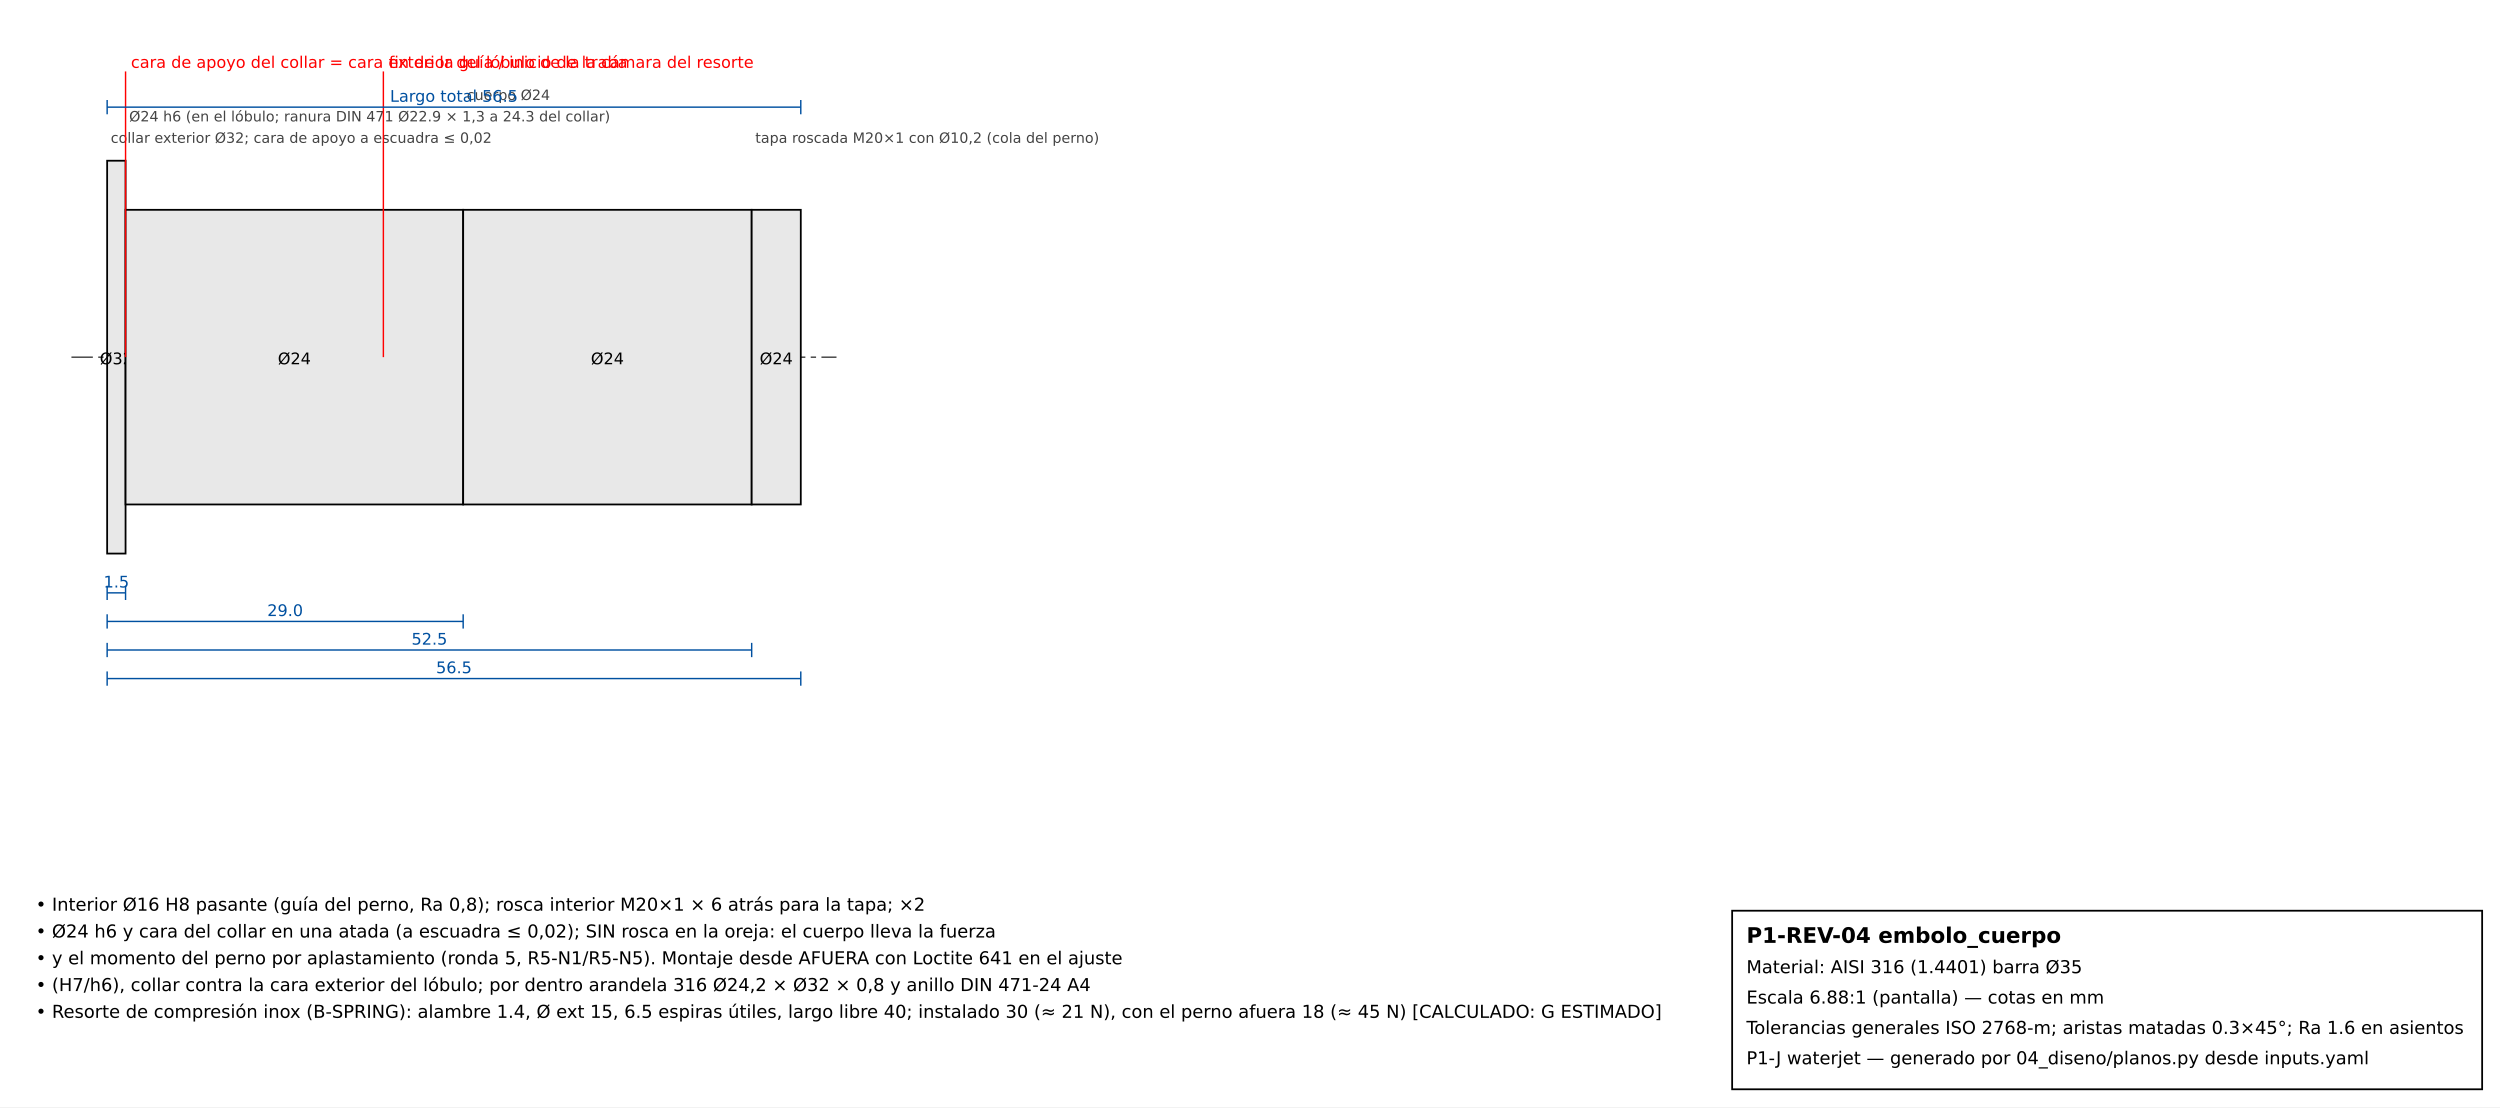
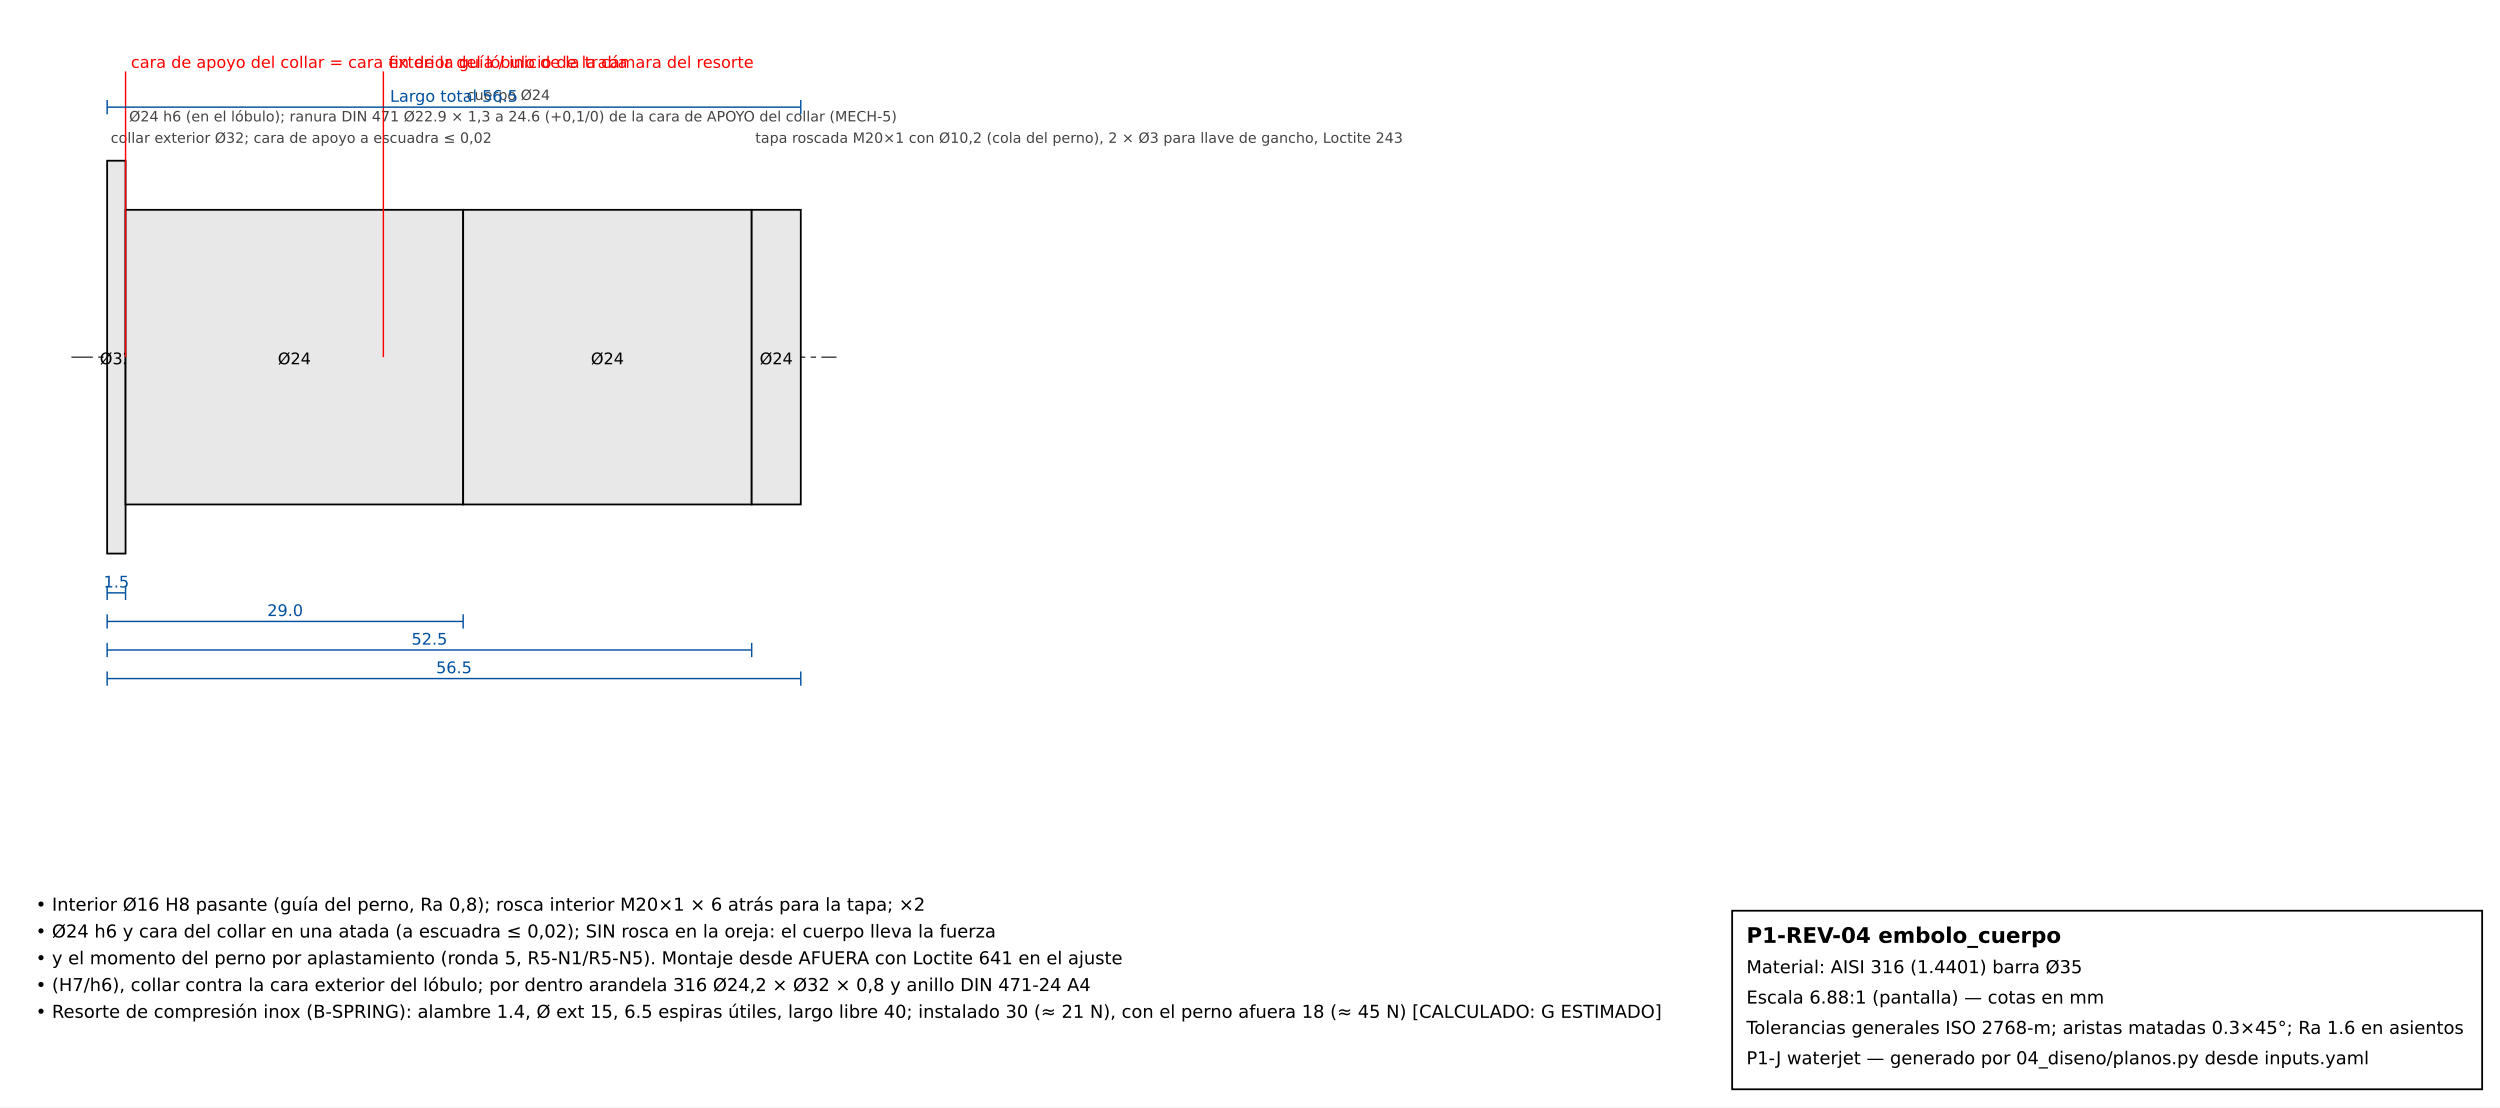
<svg xmlns="http://www.w3.org/2000/svg" baseProfile="full" height="620" version="1.1" width="1400">
  <defs />
  <rect fill="white" height="620" width="1400" x="0" y="0" />
  <line stroke="black" stroke-dasharray="12,3,3,3" stroke-width="0.6" x1="40" x2="468.438" y1="200" y2="200" />
  <rect fill="#e8e8e8" height="220.0" stroke="black" stroke-width="1" width="10.312" x="60" y="90.0" />
  <text font-family="DejaVu Sans" font-size="9" text-anchor="middle" x="65.156" y="204">Ø32</text>
  <line stroke="#0050a0" stroke-width="0.8" x1="60" x2="70.312" y1="332.0" y2="332.0" />
  <line stroke="#0050a0" stroke-width="0.8" x1="60" x2="60" y1="328.0" y2="336.0" />
  <line stroke="#0050a0" stroke-width="0.8" x1="70.312" x2="70.312" y1="328.0" y2="336.0" />
  <text fill="#0050a0" font-family="DejaVu Sans" font-size="9" text-anchor="middle" x="65.156" y="329.0">1.5</text>
  <text fill="#444" font-family="DejaVu Sans" font-size="8" x="62" y="80.0">collar exterior Ø32; cara de apoyo a escuadra ≤ 0,02</text>
  <rect fill="#e8e8e8" height="165.0" stroke="black" stroke-width="1" width="189.062" x="70.312" y="117.5" />
  <text font-family="DejaVu Sans" font-size="9" text-anchor="middle" x="164.844" y="204">Ø24</text>
  <line stroke="#0050a0" stroke-width="0.8" x1="60" x2="259.375" y1="348.0" y2="348.0" />
  <line stroke="#0050a0" stroke-width="0.8" x1="60" x2="60" y1="344.0" y2="352.0" />
  <line stroke="#0050a0" stroke-width="0.8" x1="259.375" x2="259.375" y1="344.0" y2="352.0" />
  <text fill="#0050a0" font-family="DejaVu Sans" font-size="9" text-anchor="middle" x="159.688" y="345.0">29.0</text>
-   <text fill="#444" font-family="DejaVu Sans" font-size="8" x="72.312" y="68.0">Ø24 h6 (en el lóbulo; ranura DIN 471 Ø22.9 × 1,3 a 24.3 del collar)</text>
+   <text fill="#444" font-family="DejaVu Sans" font-size="8" x="72.312" y="68.0">Ø24 h6 (en el lóbulo); ranura DIN 471 Ø22.9 × 1,3 a 24.6 (+0,1/0) de la cara de APOYO del collar (MECH-5)</text>
  <rect fill="#e8e8e8" height="165.0" stroke="black" stroke-width="1" width="161.562" x="259.375" y="117.5" />
  <text font-family="DejaVu Sans" font-size="9" text-anchor="middle" x="340.156" y="204">Ø24</text>
  <line stroke="#0050a0" stroke-width="0.8" x1="60" x2="420.938" y1="364.0" y2="364.0" />
  <line stroke="#0050a0" stroke-width="0.8" x1="60" x2="60" y1="360.0" y2="368.0" />
  <line stroke="#0050a0" stroke-width="0.8" x1="420.938" x2="420.938" y1="360.0" y2="368.0" />
  <text fill="#0050a0" font-family="DejaVu Sans" font-size="9" text-anchor="middle" x="240.469" y="361.0">52.5</text>
  <text fill="#444" font-family="DejaVu Sans" font-size="8" x="261.375" y="56.0">cuerpo Ø24</text>
  <rect fill="#e8e8e8" height="165.0" stroke="black" stroke-width="1" width="27.5" x="420.938" y="117.5" />
  <text font-family="DejaVu Sans" font-size="9" text-anchor="middle" x="434.688" y="204">Ø24</text>
  <line stroke="#0050a0" stroke-width="0.8" x1="60" x2="448.438" y1="380.0" y2="380.0" />
  <line stroke="#0050a0" stroke-width="0.8" x1="60" x2="60" y1="376.0" y2="384.0" />
  <line stroke="#0050a0" stroke-width="0.8" x1="448.438" x2="448.438" y1="376.0" y2="384.0" />
  <text fill="#0050a0" font-family="DejaVu Sans" font-size="9" text-anchor="middle" x="254.219" y="377.0">56.5</text>
-   <text fill="#444" font-family="DejaVu Sans" font-size="8" x="422.938" y="80.0">tapa roscada M20×1 con Ø10,2 (cola del perno)</text>
+   <text fill="#444" font-family="DejaVu Sans" font-size="8" x="422.938" y="80.0">tapa roscada M20×1 con Ø10,2 (cola del perno), 2 × Ø3 para llave de gancho, Loctite 243</text>
  <line stroke="red" stroke-width="0.8" x1="70.312" x2="70.312" y1="40.0" y2="200" />
  <text fill="red" font-family="DejaVu Sans" font-size="9" x="73.312" y="38.0">cara de apoyo del collar = cara exterior del lóbulo de la traba</text>
  <line stroke="red" stroke-width="0.8" x1="214.688" x2="214.688" y1="40.0" y2="200" />
  <text fill="red" font-family="DejaVu Sans" font-size="9" x="217.688" y="38.0">fin de la guía / inicio de la cámara del resorte</text>
  <line stroke="#0050a0" stroke-width="0.8" x1="60" x2="448.438" y1="60" y2="60" />
  <line stroke="#0050a0" stroke-width="0.8" x1="60" x2="60" y1="56" y2="64" />
  <line stroke="#0050a0" stroke-width="0.8" x1="448.438" x2="448.438" y1="56" y2="64" />
  <text fill="#0050a0" font-family="DejaVu Sans" font-size="9" text-anchor="middle" x="254.219" y="57">Largo total 56.5</text>
  <g font-family="DejaVu Sans" font-size="11">
    <rect fill="none" height="100" stroke="black" width="420" x="970" y="510" />
    <text font-size="12" font-weight="bold" x="978" y="528">P1-REV-04  embolo_cuerpo</text>
    <text font-size="10" font-weight="normal" x="978" y="545">Material: AISI 316 (1.4401) barra Ø35</text>
    <text font-size="10" font-weight="normal" x="978" y="562">Escala 6.88:1 (pantalla)  —  cotas en mm</text>
    <text font-size="10" font-weight="normal" x="978" y="579">Tolerancias generales ISO 2768-m; aristas matadas 0.3×45°; Ra 1.6 en asientos</text>
    <text font-size="10" font-weight="normal" x="978" y="596">P1-J waterjet — generado por 04_diseno/planos.py desde inputs.yaml</text>
    <text font-size="10" x="20" y="510">• Interior Ø16 H8 pasante (guía del perno, Ra 0,8); rosca interior M20×1 × 6 atrás para la tapa; ×2</text>
    <text font-size="10" x="20" y="525">• Ø24 h6 y cara del collar en una atada (a escuadra ≤ 0,02); SIN rosca en la oreja: el cuerpo lleva la fuerza</text>
    <text font-size="10" x="20" y="540">•   y el momento del perno por aplastamiento (ronda 5, R5-N1/R5-N5). Montaje desde AFUERA con Loctite 641 en el ajuste</text>
    <text font-size="10" x="20" y="555">•   (H7/h6), collar contra la cara exterior del lóbulo; por dentro arandela 316 Ø24,2 × Ø32 × 0,8 y anillo DIN 471-24 A4</text>
    <text font-size="10" x="20" y="570">• Resorte de compresión inox (B-SPRING): alambre 1.4, Ø ext 15, 6.5 espiras útiles, largo libre 40; instalado 30 (≈ 21 N), con el perno afuera 18 (≈ 45 N) [CALCULADO: G ESTIMADO]</text>
  </g>
</svg>
